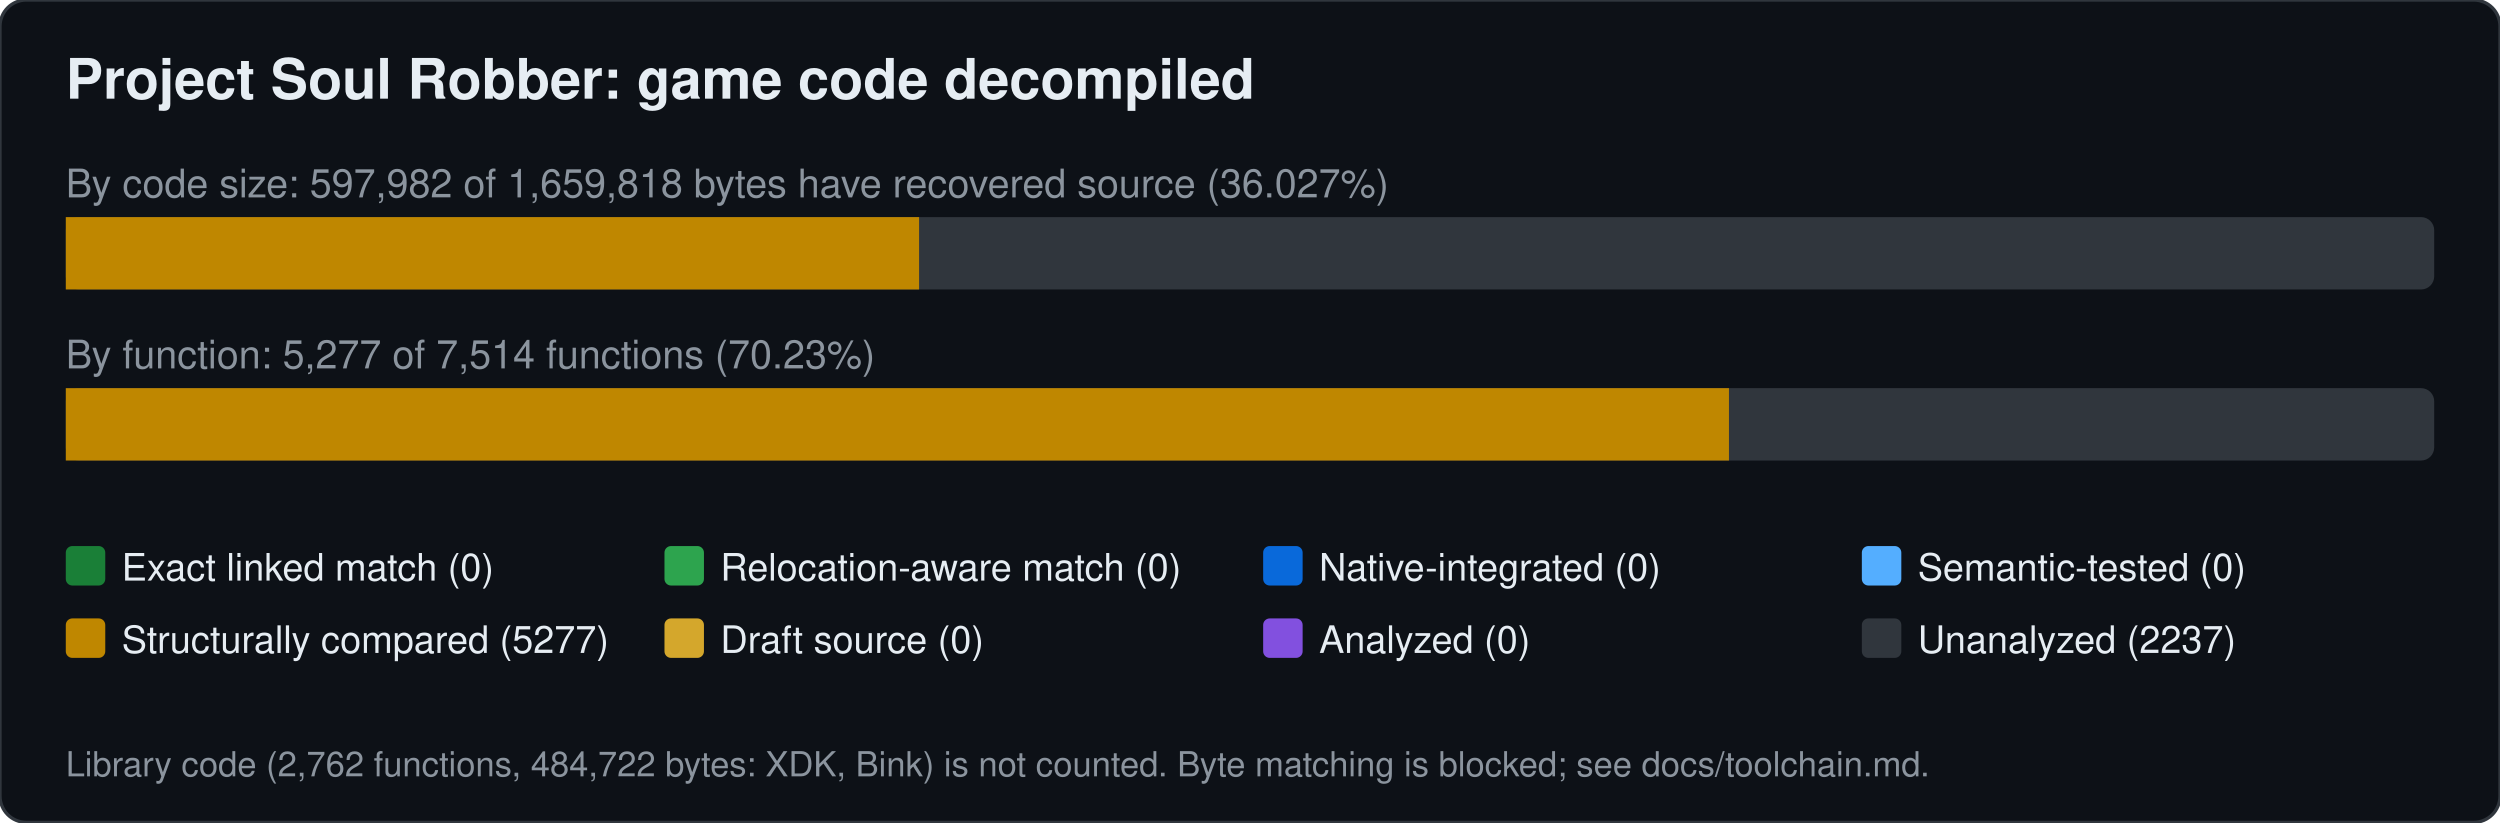
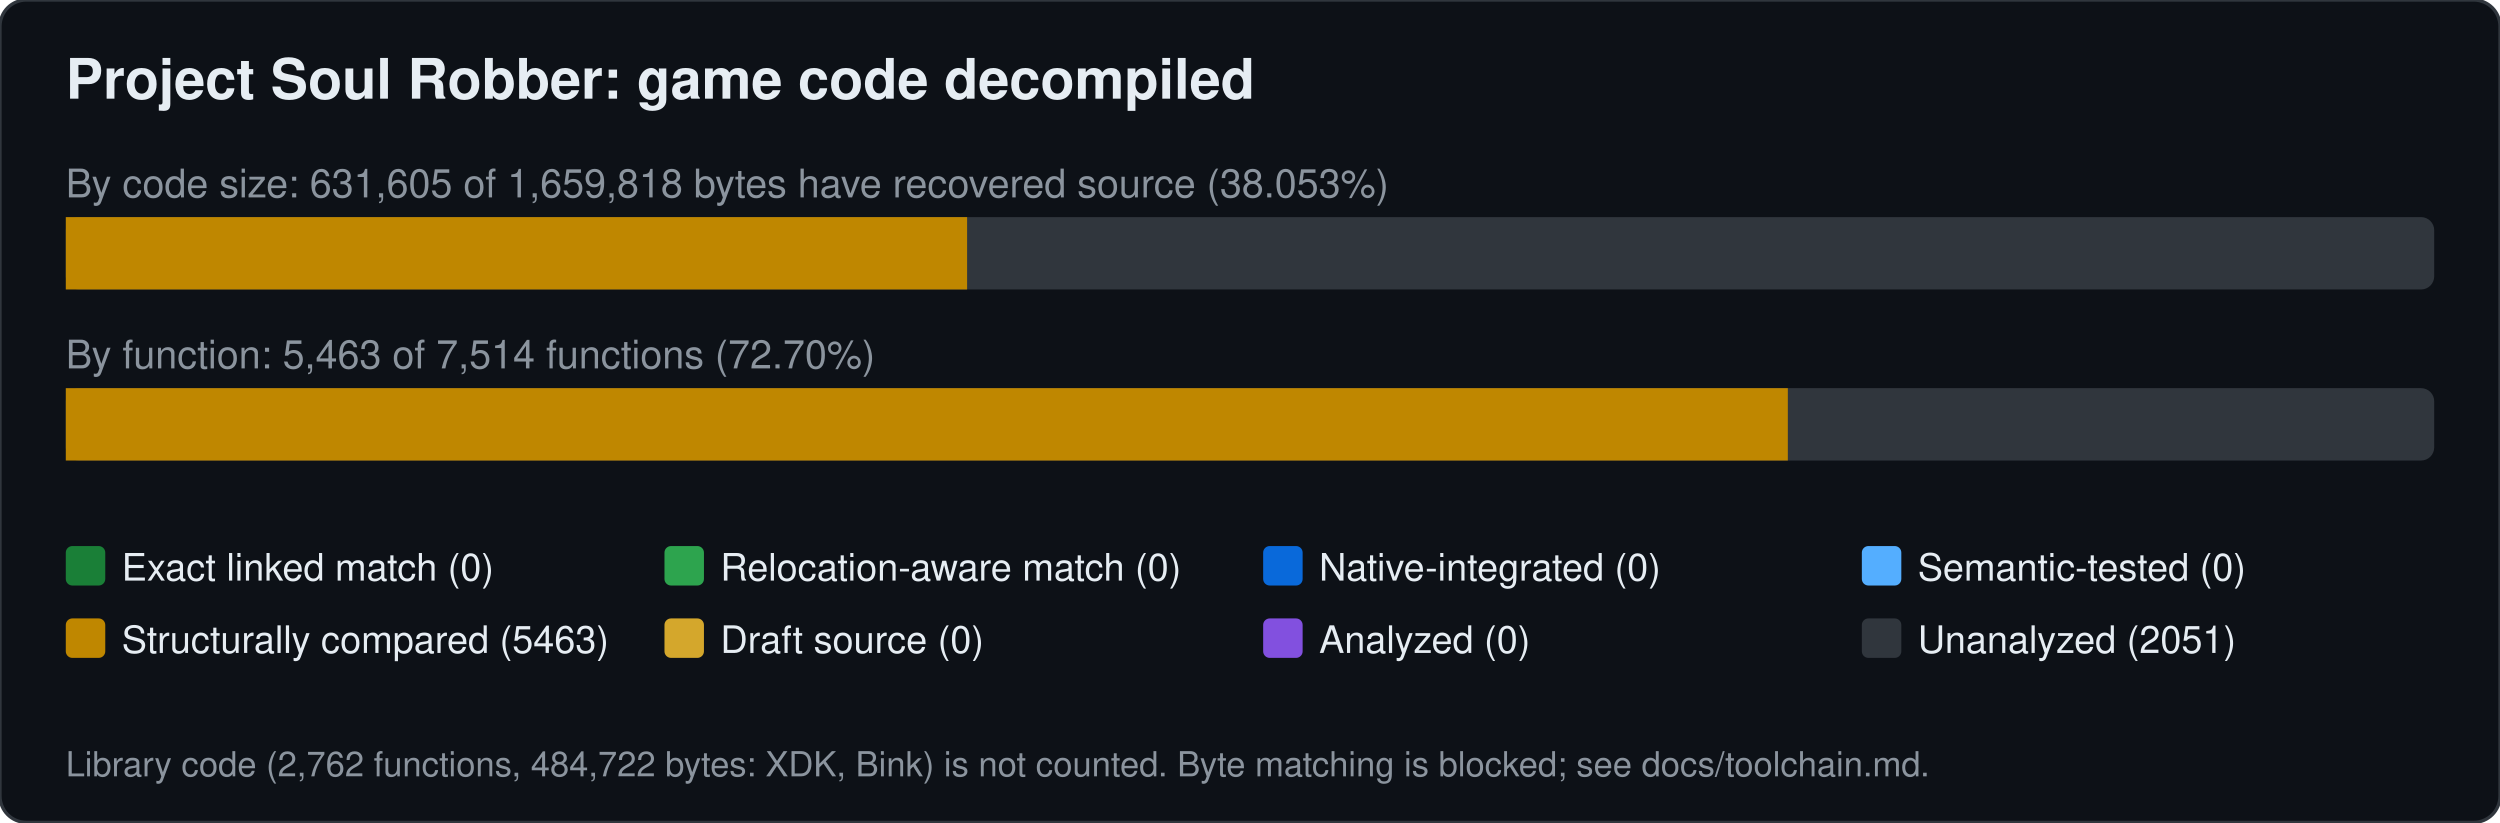
<svg xmlns="http://www.w3.org/2000/svg" width="760" height="250" viewBox="0 0 760 250" font-family="Segoe UI,Helvetica,Arial,sans-serif">
  <rect width="760" height="250" rx="8" fill="#0d1117" stroke="#30363d" />
  <text x="20" y="30" font-size="17" font-weight="600" fill="#e6edf3">Project Soul Robber: game code decompiled</text>
-   <text x="20" y="60" font-size="12" fill="#8b949e">By code size: 597,982 of 1,659,818 bytes have recovered source (36.027%)</text>
+   <text x="20" y="60" font-size="12" fill="#8b949e">By code size: 631,605 of 1,659,818 bytes have recovered source (38.053%)</text>
  <rect x="20" y="66" width="720" height="22" rx="4" fill="#30363d" />
-   <rect x="20.0" y="66" width="259.4" height="22" fill="#bf8700" />
-   <text x="20" y="112" font-size="12" fill="#8b949e">By function: 5,277 of 7,514 functions (70.23%)</text>
+   <rect x="20.0" y="66" width="274.0" height="22" fill="#bf8700" />
+   <text x="20" y="112" font-size="12" fill="#8b949e">By function: 5,463 of 7,514 functions (72.70%)</text>
  <rect x="20" y="118" width="720" height="22" rx="4" fill="#30363d" />
-   <rect x="20.0" y="118" width="505.6" height="22" fill="#bf8700" />
+   <rect x="20.0" y="118" width="523.5" height="22" fill="#bf8700" />
  <rect x="20" y="166" width="12" height="12" rx="2" fill="#1a7f37" />
  <text x="37" y="176.5" font-size="11.5" fill="#e6edf3">Exact linked match (0)</text>
  <rect x="202" y="166" width="12" height="12" rx="2" fill="#2da44e" />
  <text x="219" y="176.5" font-size="11.5" fill="#e6edf3">Relocation-aware match (0)</text>
  <rect x="384" y="166" width="12" height="12" rx="2" fill="#0969da" />
  <text x="401" y="176.5" font-size="11.5" fill="#e6edf3">Native-integrated (0)</text>
  <rect x="566" y="166" width="12" height="12" rx="2" fill="#54aeff" />
  <text x="583" y="176.5" font-size="11.5" fill="#e6edf3">Semantic-tested (0)</text>
  <rect x="20" y="188" width="12" height="12" rx="2" fill="#bf8700" />
-   <text x="37" y="198.5" font-size="11.5" fill="#e6edf3">Structurally compared (5277)</text>
+   <text x="37" y="198.5" font-size="11.5" fill="#e6edf3">Structurally compared (5463)</text>
  <rect x="202" y="188" width="12" height="12" rx="2" fill="#d4a72c" />
  <text x="219" y="198.5" font-size="11.5" fill="#e6edf3">Draft source (0)</text>
  <rect x="384" y="188" width="12" height="12" rx="2" fill="#8250df" />
  <text x="401" y="198.5" font-size="11.5" fill="#e6edf3">Analyzed (0)</text>
  <rect x="566" y="188" width="12" height="12" rx="2" fill="#30363d" />
-   <text x="583" y="198.5" font-size="11.5" fill="#e6edf3">Unanalyzed (2237)</text>
+   <text x="583" y="198.5" font-size="11.5" fill="#e6edf3">Unanalyzed (2051)</text>
  <text x="20" y="236" font-size="10.5" fill="#8b949e">Library code (2,762 functions, 484,722 bytes: XDK, Bink) is not counted. Byte matching is blocked; see docs/toolchain.md.</text>
</svg>
